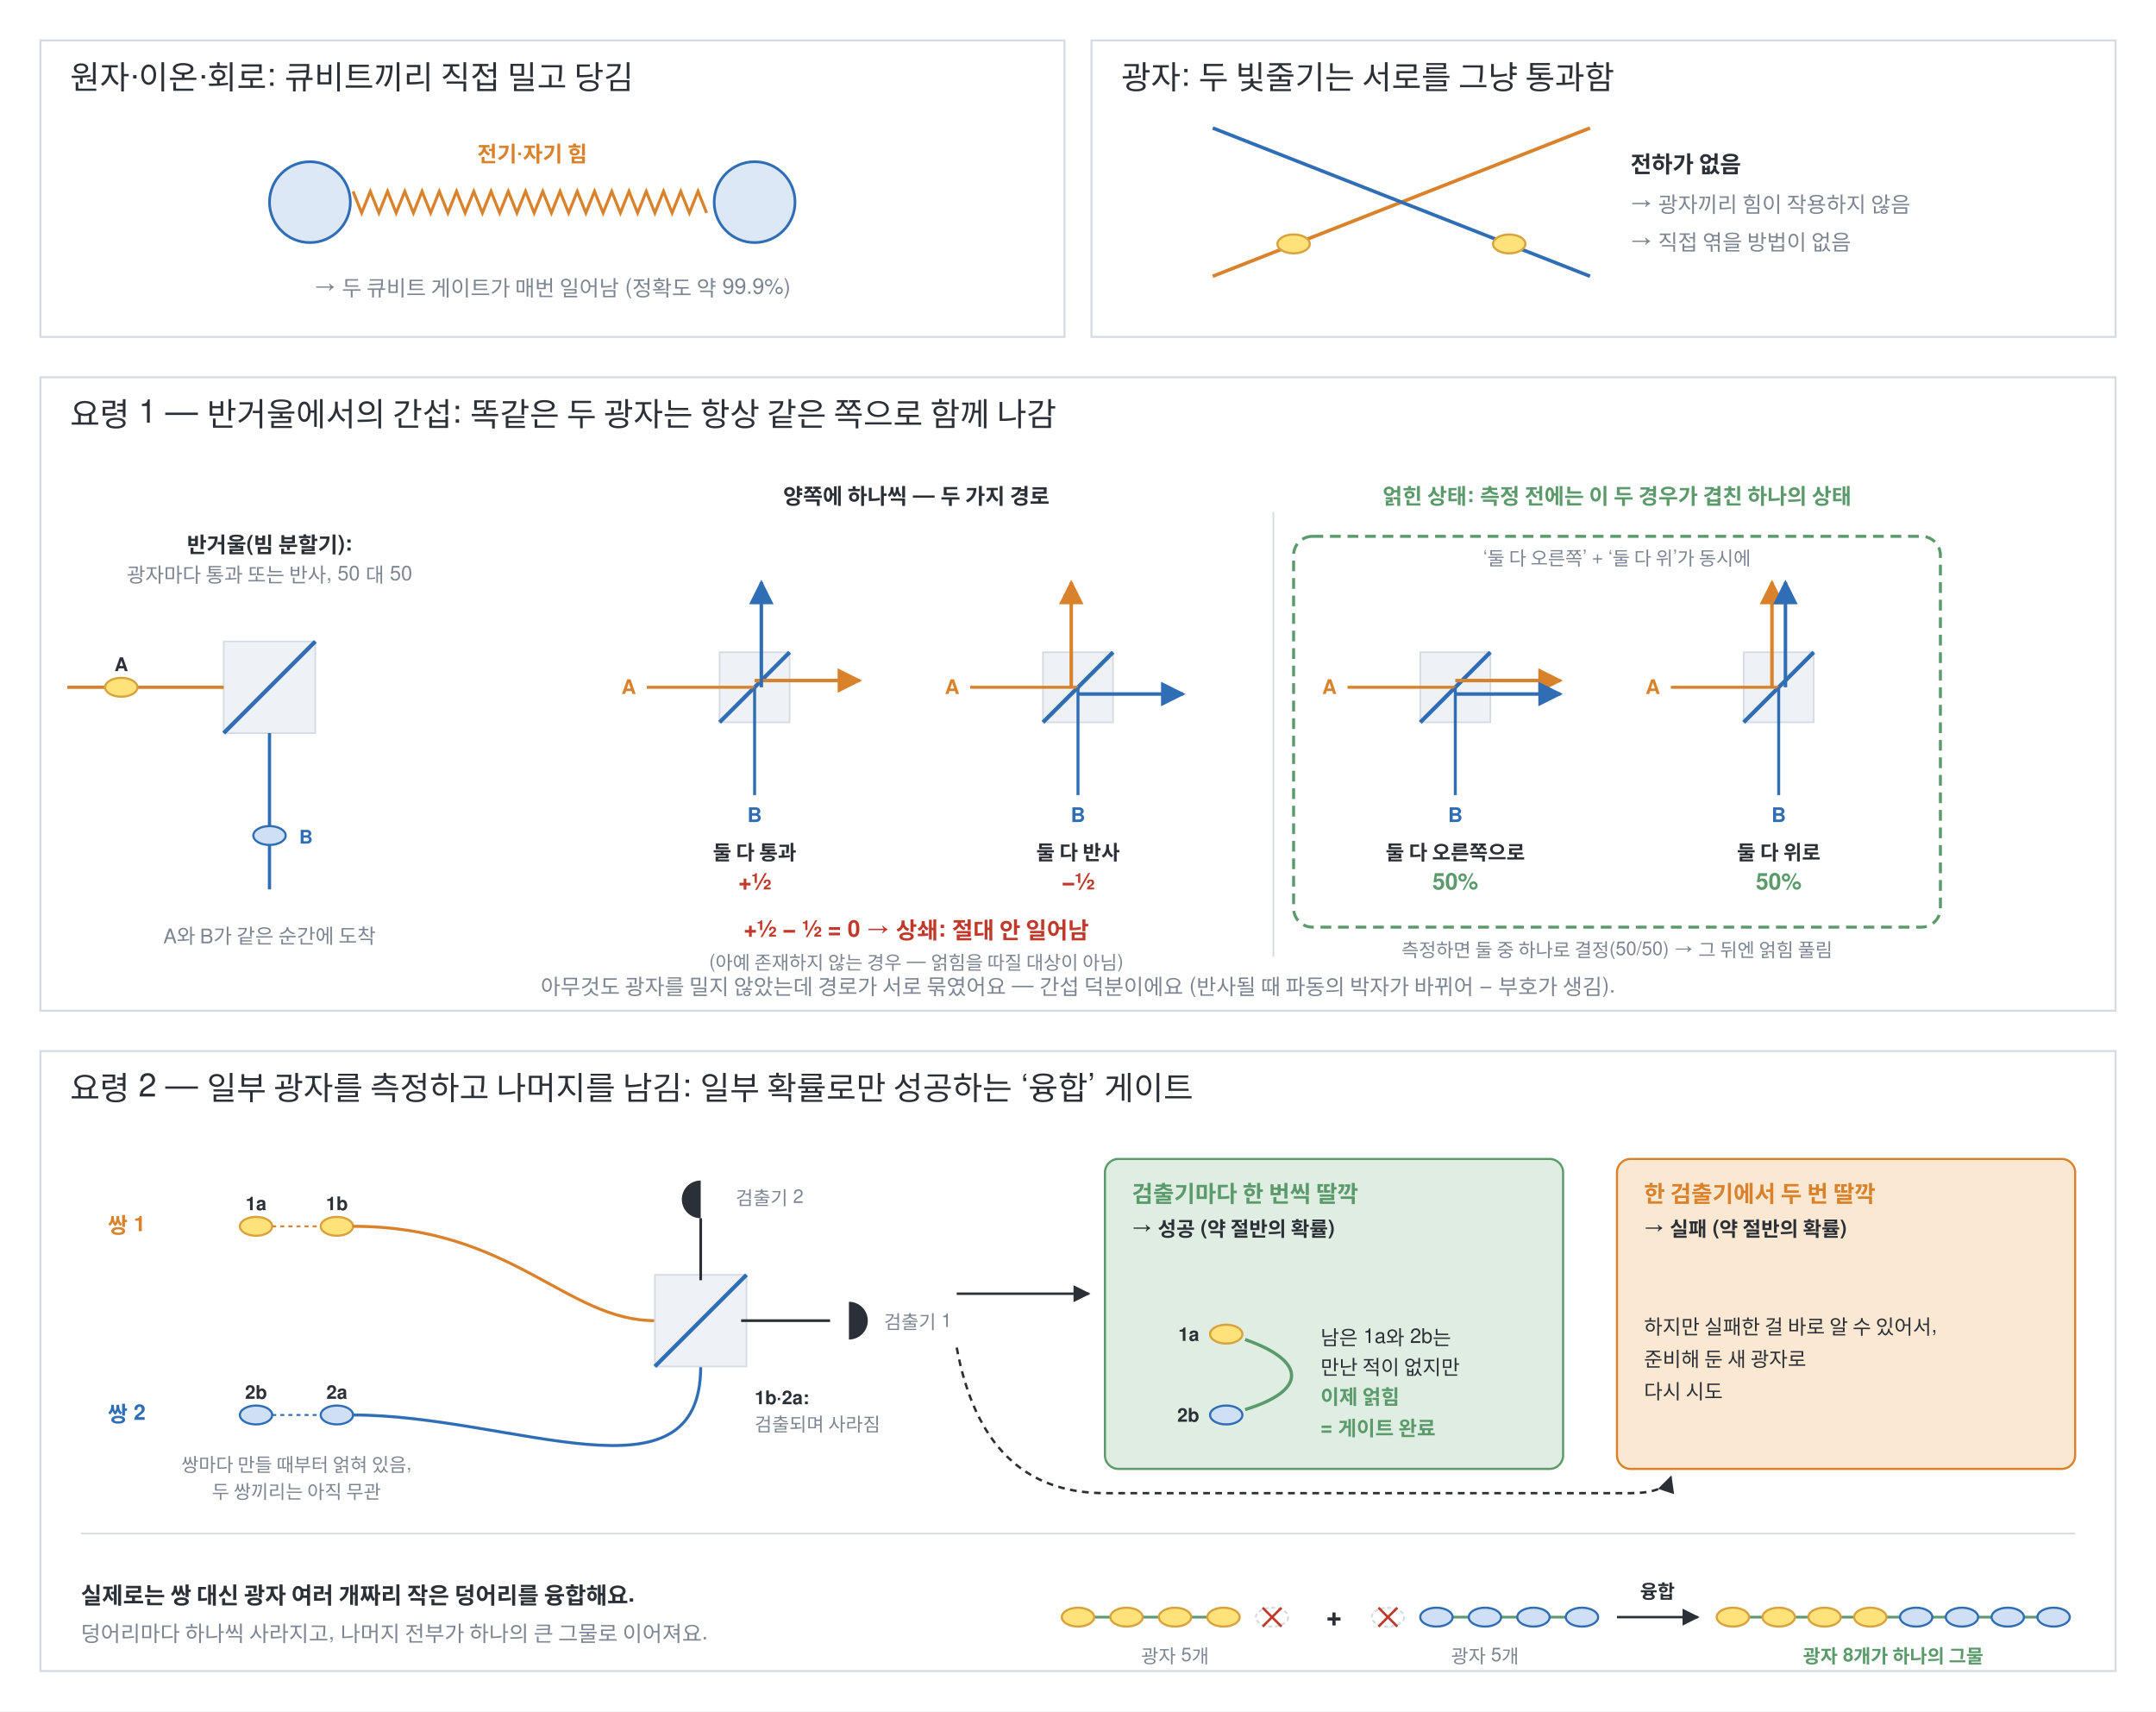
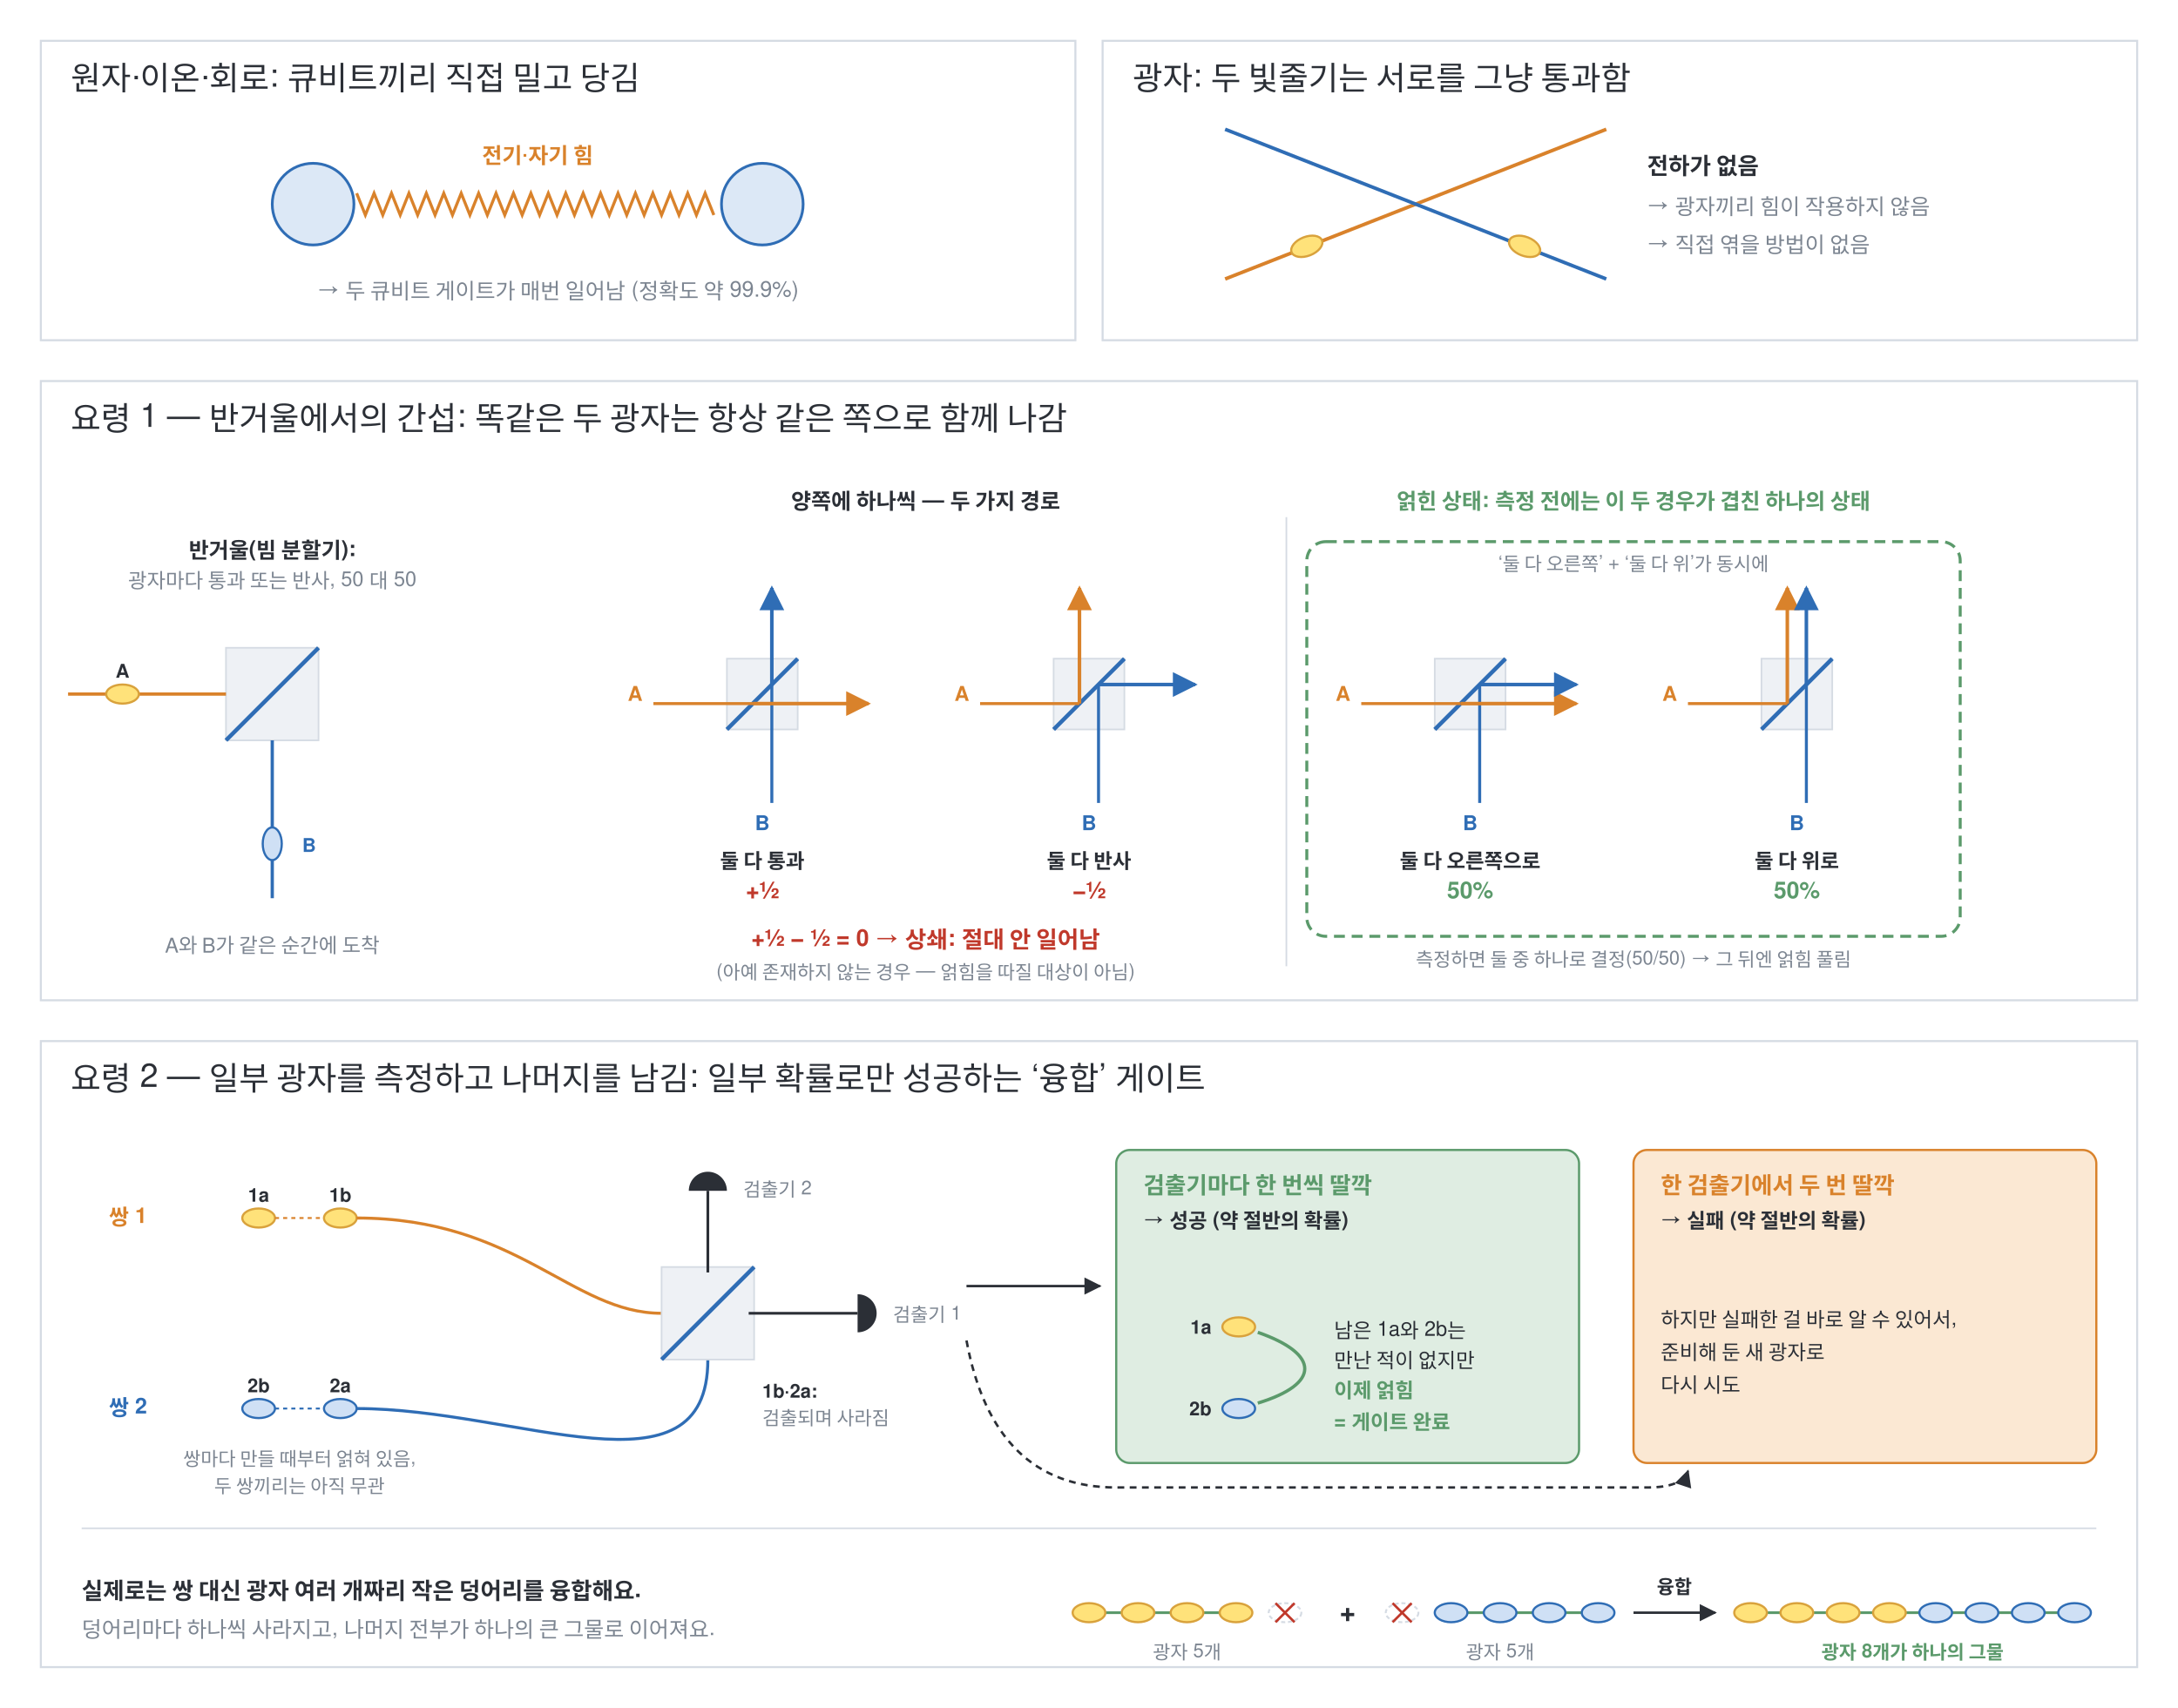
- <svg xmlns="http://www.w3.org/2000/svg" viewBox="0 0 1600 1270" width="1600" height="1270" font-family="Helvetica Neue, Helvetica, Arial, Apple SD Gothic Neo, Malgun Gothic, Noto Sans KR, sans-serif">
+ <svg xmlns="http://www.w3.org/2000/svg" viewBox="0 0 1600 1255" width="1600" height="1255" font-family="Helvetica Neue, Helvetica, Arial, Apple SD Gothic Neo, Malgun Gothic, Noto Sans KR, sans-serif">
  <defs>
    <marker id="ar" viewBox="0 0 10 10" refX="9" refY="5" markerWidth="7" markerHeight="7" orient="auto-start-reverse">
      <path d="M0 0 L10 5 L0 10 Z" fill="#2B2F36" />
    </marker>
    <marker id="arb" viewBox="0 0 10 10" refX="9" refY="5" markerWidth="7" markerHeight="7" orient="auto-start-reverse">
      <path d="M0 0 L10 5 L0 10 Z" fill="#2F6DB5" />
    </marker>
    <marker id="aro" viewBox="0 0 10 10" refX="9" refY="5" markerWidth="7" markerHeight="7" orient="auto-start-reverse">
      <path d="M0 0 L10 5 L0 10 Z" fill="#D9822B" />
    </marker>
  </defs>
-   <rect width="1600" height="1270" fill="#FFFFFF" />
+   <rect width="1600" height="1255" fill="#FFFFFF" />
  <rect x="30" y="30" width="760" height="220" fill="#FFFFFF" stroke="#D5DBE3" stroke-width="1.5" />
  <text x="52" y="66" font-size="24" fill="#2B2F36" font-weight="400" text-anchor="start">원자·이온·회로: 큐비트끼리 직접 밀고 당김</text>
  <circle cx="230" cy="150" r="30" fill="#DCE8F6" stroke="#2F6DB5" stroke-width="2" />
  <circle cx="560" cy="150" r="30" fill="#DCE8F6" stroke="#2F6DB5" stroke-width="2" />
  <polyline points="262.0,142 268.4,158 274.8,142 281.2,158 287.6,142 294.0,158 300.4,142 306.8,158 313.2,142 319.6,158 326.0,142 332.4,158 338.8,142 345.2,158 351.6,142 358.0,158 364.4,142 370.8,158 377.2,142 383.6,158 390.0,142 396.4,158 402.8,142 409.2,158 415.6,142 422.0,158 428.4,142 434.8,158 441.2,142 447.6,158 454.0,142 460.4,158 466.8,142 473.2,158 479.6,142 486.0,158 492.4,142 498.8,158 505.2,142 511.6,158 518.0,142 524.4,158" fill="none" stroke="#D9822B" stroke-width="2.2" />
  <text x="395" y="120" font-size="16" fill="#D9822B" font-weight="600" text-anchor="middle">전기·자기 힘</text>
  <text x="410" y="218" font-size="16" fill="#7C8591" font-weight="400" text-anchor="middle">→ 두 큐비트 게이트가 매번 일어남 (정확도 약 99.9%)</text>
  <rect x="810" y="30" width="760" height="220" fill="#FFFFFF" stroke="#D5DBE3" stroke-width="1.5" />
  <text x="832" y="66" font-size="24" fill="#2B2F36" font-weight="400" text-anchor="start">광자: 두 빛줄기는 서로를 그냥 통과함</text>
  <line x1="900" y1="205" x2="1180" y2="95" stroke="#D9822B" stroke-width="2.6" />
  <line x1="900" y1="95" x2="1180" y2="205" stroke="#2F6DB5" stroke-width="2.6" />
-   <ellipse cx="960" cy="181" rx="12" ry="7" fill="#FFE27A" stroke="#D9A23C" stroke-width="1.6" />
-   <ellipse cx="1120" cy="181" rx="12" ry="7" fill="#FFE27A" stroke="#D9A23C" stroke-width="1.6" />
+   <ellipse cx="960" cy="181" rx="12" ry="7" fill="#FFE27A" stroke="#D9A23C" stroke-width="1.6" transform="rotate(-21.4 960 181)" />
+   <ellipse cx="1120" cy="181" rx="12" ry="7" fill="#FFE27A" stroke="#D9A23C" stroke-width="1.6" transform="rotate(21.4 1120 181)" />
  <text x="1210" y="128" font-size="17" fill="#2B2F36" font-weight="600" text-anchor="start">전하가 없음</text>
  <text x="1210" y="156" font-size="16" fill="#7C8591" font-weight="400" text-anchor="start">→ 광자끼리 힘이 작용하지 않음</text>
  <text x="1210" y="184" font-size="16" fill="#7C8591" font-weight="400" text-anchor="start">→ 직접 엮을 방법이 없음</text>
  <g transform="translate(0 -50)">
-     <rect x="30" y="330" width="1540" height="470" fill="#FFFFFF" stroke="#D5DBE3" stroke-width="1.5" />
+     <rect x="30" y="330" width="1540" height="455" fill="#FFFFFF" stroke="#D5DBE3" stroke-width="1.5" />
    <text x="52" y="366" font-size="24" fill="#2B2F36" font-weight="400" text-anchor="start">요령 1 — 반거울에서의 간섭: 똑같은 두 광자는 항상 같은 쪽으로 함께 나감</text>
    <rect x="166" y="526" width="68" height="68" fill="#EEF1F5" stroke="#D5DBE3" stroke-width="1.2" />
    <line x1="166" y1="594" x2="234" y2="526" stroke="#2F6DB5" stroke-width="3" />
    <line x1="50" y1="560" x2="166" y2="560" stroke="#D9822B" stroke-width="2.4" />
    <ellipse cx="90" cy="560" rx="12" ry="7" fill="#FFE27A" stroke="#D9A23C" stroke-width="1.6" />
    <text x="90" y="548" font-size="14" fill="#2B2F36" font-weight="700" text-anchor="middle">A</text>
    <line x1="200" y1="710" x2="200" y2="594" stroke="#2F6DB5" stroke-width="2.4" />
-     <ellipse cx="200" cy="670" rx="12" ry="7" fill="#CFE0F5" stroke="#2F6DB5" stroke-width="1.6" />
+     <ellipse cx="200" cy="670" rx="12" ry="7" fill="#CFE0F5" stroke="#2F6DB5" stroke-width="1.6" transform="rotate(90 200 670)" />
    <text x="222" y="676" font-size="14" fill="#2F6DB5" font-weight="700" text-anchor="start">B</text>
    <text x="200" y="460" font-size="16" fill="#2B2F36" font-weight="600" text-anchor="middle">반거울(빔 분할기):</text>
    <text x="200" y="482" font-size="15" fill="#7C8591" font-weight="400" text-anchor="middle">광자마다 통과 또는 반사, 50 대 50</text>
    <text x="200" y="750" font-size="15" fill="#7C8591" font-weight="400" text-anchor="middle">A와 B가 같은 순간에 도착</text>
    <rect x="534" y="534" width="52" height="52" fill="#EEF1F5" stroke="#D5DBE3" stroke-width="1.2" />
    <line x1="534" y1="586" x2="586" y2="534" stroke="#2F6DB5" stroke-width="3" />
-     <line x1="480" y1="560" x2="560" y2="560" stroke="#D9822B" stroke-width="2.2" />
-     <line x1="560" y1="640" x2="560" y2="560" stroke="#2F6DB5" stroke-width="2.2" />
+     <line x1="480" y1="567" x2="553" y2="567" stroke="#D9822B" stroke-width="2.2" />
+     <line x1="567" y1="640" x2="567" y2="553" stroke="#2F6DB5" stroke-width="2.2" />
    <text x="472" y="565" font-size="15" fill="#D9822B" font-weight="700" text-anchor="end">A</text>
    <text x="560" y="660" font-size="15" fill="#2F6DB5" font-weight="700" text-anchor="middle">B</text>
-     <line x1="560" y1="555" x2="638" y2="555" stroke="#D9822B" stroke-width="2.6" marker-end="url(#aro)" />
-     <line x1="565" y1="560" x2="565" y2="482" stroke="#2F6DB5" stroke-width="2.6" marker-end="url(#arb)" />
+     <line x1="553" y1="567" x2="638" y2="567" stroke="#D9822B" stroke-width="2.6" marker-end="url(#aro)" />
+     <line x1="567" y1="553" x2="567" y2="482" stroke="#2F6DB5" stroke-width="2.6" marker-end="url(#arb)" />
    <text x="560" y="688" font-size="15" fill="#2B2F36" font-weight="600" text-anchor="middle">둘 다 통과</text>
    <text x="560" y="710" font-size="17" fill="#C0392B" font-weight="700" text-anchor="middle">+½</text>
    <rect x="774" y="534" width="52" height="52" fill="#EEF1F5" stroke="#D5DBE3" stroke-width="1.2" />
    <line x1="774" y1="586" x2="826" y2="534" stroke="#2F6DB5" stroke-width="3" />
-     <line x1="720" y1="560" x2="800" y2="560" stroke="#D9822B" stroke-width="2.2" />
-     <line x1="800" y1="640" x2="800" y2="560" stroke="#2F6DB5" stroke-width="2.2" />
+     <line x1="720" y1="567" x2="793" y2="567" stroke="#D9822B" stroke-width="2.2" />
+     <line x1="807" y1="640" x2="807" y2="553" stroke="#2F6DB5" stroke-width="2.2" />
    <text x="712" y="565" font-size="15" fill="#D9822B" font-weight="700" text-anchor="end">A</text>
    <text x="800" y="660" font-size="15" fill="#2F6DB5" font-weight="700" text-anchor="middle">B</text>
-     <line x1="795" y1="560" x2="795" y2="482" stroke="#D9822B" stroke-width="2.6" marker-end="url(#aro)" />
-     <line x1="800" y1="565" x2="878" y2="565" stroke="#2F6DB5" stroke-width="2.6" marker-end="url(#arb)" />
+     <line x1="793" y1="567" x2="793" y2="482" stroke="#D9822B" stroke-width="2.6" marker-end="url(#aro)" />
+     <line x1="807" y1="553" x2="878" y2="553" stroke="#2F6DB5" stroke-width="2.6" marker-end="url(#arb)" />
    <text x="800" y="688" font-size="15" fill="#2B2F36" font-weight="600" text-anchor="middle">둘 다 반사</text>
    <text x="800" y="710" font-size="17" fill="#C0392B" font-weight="700" text-anchor="middle">−½</text>
    <text x="680.0" y="424" font-size="16" fill="#2B2F36" font-weight="600" text-anchor="middle">양쪽에 하나씩 — 두 가지 경로</text>
    <text x="680.0" y="745" font-size="17" fill="#C0392B" font-weight="700" text-anchor="middle">+½ − ½ = 0  →  상쇄: 절대 안 일어남</text>
    <text x="680.0" y="768" font-size="14" fill="#7C8591" font-weight="400" text-anchor="middle">(아예 존재하지 않는 경우 — 얽힘을 따질 대상이 아님)</text>
    <line x1="945" y1="430" x2="945" y2="760" stroke="#D5DBE3" stroke-width="1.2" />
    <rect x="1054" y="534" width="52" height="52" fill="#EEF1F5" stroke="#D5DBE3" stroke-width="1.2" />
    <line x1="1054" y1="586" x2="1106" y2="534" stroke="#2F6DB5" stroke-width="3" />
-     <line x1="1000" y1="560" x2="1080" y2="560" stroke="#D9822B" stroke-width="2.2" />
-     <line x1="1080" y1="640" x2="1080" y2="560" stroke="#2F6DB5" stroke-width="2.2" />
+     <line x1="1000" y1="567" x2="1073" y2="567" stroke="#D9822B" stroke-width="2.2" />
+     <line x1="1087" y1="640" x2="1087" y2="553" stroke="#2F6DB5" stroke-width="2.2" />
    <text x="992" y="565" font-size="15" fill="#D9822B" font-weight="700" text-anchor="end">A</text>
    <text x="1080" y="660" font-size="15" fill="#2F6DB5" font-weight="700" text-anchor="middle">B</text>
-     <line x1="1080" y1="555" x2="1158" y2="555" stroke="#D9822B" stroke-width="2.6" marker-end="url(#aro)" />
-     <line x1="1080" y1="565" x2="1158" y2="565" stroke="#2F6DB5" stroke-width="2.6" marker-end="url(#arb)" />
+     <line x1="1073" y1="567" x2="1158" y2="567" stroke="#D9822B" stroke-width="2.6" marker-end="url(#aro)" />
+     <line x1="1087" y1="553" x2="1158" y2="553" stroke="#2F6DB5" stroke-width="2.6" marker-end="url(#arb)" />
    <text x="1080" y="688" font-size="15" fill="#2B2F36" font-weight="600" text-anchor="middle">둘 다 오른쪽으로</text>
    <text x="1080" y="710" font-size="17" fill="#5B9A6B" font-weight="700" text-anchor="middle">50%</text>
    <rect x="1294" y="534" width="52" height="52" fill="#EEF1F5" stroke="#D5DBE3" stroke-width="1.2" />
    <line x1="1294" y1="586" x2="1346" y2="534" stroke="#2F6DB5" stroke-width="3" />
-     <line x1="1240" y1="560" x2="1320" y2="560" stroke="#D9822B" stroke-width="2.2" />
-     <line x1="1320" y1="640" x2="1320" y2="560" stroke="#2F6DB5" stroke-width="2.2" />
+     <line x1="1240" y1="567" x2="1313" y2="567" stroke="#D9822B" stroke-width="2.2" />
+     <line x1="1327" y1="640" x2="1327" y2="553" stroke="#2F6DB5" stroke-width="2.2" />
    <text x="1232" y="565" font-size="15" fill="#D9822B" font-weight="700" text-anchor="end">A</text>
    <text x="1320" y="660" font-size="15" fill="#2F6DB5" font-weight="700" text-anchor="middle">B</text>
-     <line x1="1315" y1="560" x2="1315" y2="482" stroke="#D9822B" stroke-width="2.6" marker-end="url(#aro)" />
-     <line x1="1325" y1="560" x2="1325" y2="482" stroke="#2F6DB5" stroke-width="2.6" marker-end="url(#arb)" />
+     <line x1="1313" y1="567" x2="1313" y2="482" stroke="#D9822B" stroke-width="2.6" marker-end="url(#aro)" />
+     <line x1="1327" y1="553" x2="1327" y2="482" stroke="#2F6DB5" stroke-width="2.6" marker-end="url(#arb)" />
    <text x="1320" y="688" font-size="15" fill="#2B2F36" font-weight="600" text-anchor="middle">둘 다 위로</text>
    <text x="1320" y="710" font-size="17" fill="#5B9A6B" font-weight="700" text-anchor="middle">50%</text>
    <rect x="960" y="448" width="480" height="290" rx="14" fill="none" stroke="#5B9A6B" stroke-width="2.2" stroke-dasharray="8 5" />
    <text x="1200.0" y="424" font-size="16" fill="#5B9A6B" font-weight="700" text-anchor="middle">얽힌 상태: 측정 전에는 이 두 경우가 겹친 하나의 상태</text>
    <text x="1200.0" y="468" font-size="14" fill="#7C8591" font-weight="400" text-anchor="middle">‘둘 다 오른쪽’ + ‘둘 다 위’가 동시에</text>
    <text x="1200.0" y="760" font-size="14" fill="#7C8591" font-weight="400" text-anchor="middle">측정하면 둘 중 하나로 결정(50/50) → 그 뒤엔 얽힘 풀림</text>
-     <text x="800" y="788" font-size="16" fill="#7C8591" font-weight="400" text-anchor="middle">아무것도 광자를 밀지 않았는데 경로가 서로 묶였어요 — 간섭 덕분이에요 (반사될 때 파동의 박자가 바뀌어 − 부호가 생김).</text>
-     <rect x="30" y="830" width="1540" height="460" fill="#FFFFFF" stroke="#D5DBE3" stroke-width="1.5" />
-     <text x="52" y="866" font-size="24" fill="#2B2F36" font-weight="400" text-anchor="start">요령 2 — 일부 광자를 측정하고 나머지를 남김: 일부 확률로만 성공하는 ‘융합’ 게이트</text>
-     <text x="80" y="965" font-size="16" fill="#D9822B" font-weight="700" text-anchor="start">쌍 1</text>
-     <ellipse cx="190" cy="960" rx="12" ry="7" fill="#FFE27A" stroke="#D9A23C" stroke-width="1.6" />
-     <text x="190" y="948" font-size="14" fill="#2B2F36" font-weight="700" text-anchor="middle">1a</text>
-     <ellipse cx="250" cy="960" rx="12" ry="7" fill="#FFE27A" stroke="#D9A23C" stroke-width="1.6" />
-     <text x="250" y="948" font-size="14" fill="#2B2F36" font-weight="700" text-anchor="middle">1b</text>
-     <path d="M202 960 L238 960" stroke="#D9822B" stroke-width="1.4" stroke-dasharray="3 3" />
-     <text x="80" y="1105" font-size="16" fill="#2F6DB5" font-weight="700" text-anchor="start">쌍 2</text>
-     <ellipse cx="190" cy="1100" rx="12" ry="7" fill="#CFE0F5" stroke="#2F6DB5" stroke-width="1.6" />
-     <text x="190" y="1088" font-size="14" fill="#2B2F36" font-weight="700" text-anchor="middle">2b</text>
-     <ellipse cx="250" cy="1100" rx="12" ry="7" fill="#CFE0F5" stroke="#2F6DB5" stroke-width="1.6" />
-     <text x="250" y="1088" font-size="14" fill="#2B2F36" font-weight="700" text-anchor="middle">2a</text>
-     <path d="M202 1100 L238 1100" stroke="#2F6DB5" stroke-width="1.4" stroke-dasharray="3 3" />
-     <text x="220" y="1142" font-size="14" fill="#7C8591" font-weight="400" text-anchor="middle">쌍마다 만들 때부터 얽혀 있음,</text>
-     <text x="220" y="1162" font-size="14" fill="#7C8591" font-weight="400" text-anchor="middle">두 쌍끼리는 아직 무관</text>
-     <path d="M262 960 C380 960 420 1030 486 1030" fill="none" stroke="#D9822B" stroke-width="2.2" />
-     <path d="M262 1100 C380 1100 520 1170 520 1064" fill="none" stroke="#2F6DB5" stroke-width="2.2" />
-     <rect x="486" y="996" width="68" height="68" fill="#EEF1F5" stroke="#D5DBE3" stroke-width="1.2" />
-     <line x1="486" y1="1064" x2="554" y2="996" stroke="#2F6DB5" stroke-width="3" />
-     <line x1="550" y1="1030" x2="616" y2="1030" stroke="#2B2F36" stroke-width="2" />
-     <line x1="520" y1="1000" x2="520" y2="954" stroke="#2B2F36" stroke-width="2" />
-     <path d="M630 1016 A14 14 0 0 1 630 1044 Z" fill="#2B2F36" />
-     <path d="M506 940 A14 14 0 0 1 534 940 Z" fill="#2B2F36" transform="rotate(-90 520 940)" />
-     <text x="560" y="1092" font-size="14" fill="#2B2F36" font-weight="700" text-anchor="start">1b·2a:</text>
-     <text x="560" y="1112" font-size="14" fill="#7C8591" font-weight="400" text-anchor="start">검출되며 사라짐</text>
-     <text x="656" y="1036" font-size="14" fill="#7C8591" font-weight="400" text-anchor="start">검출기 1</text>
-     <text x="546" y="944" font-size="14" fill="#7C8591" font-weight="400" text-anchor="start">검출기 2</text>
-     <rect x="820" y="910" width="340" height="230" rx="10" fill="#DFEDE2" stroke="#5B9A6B" stroke-width="1.6" />
-     <text x="840" y="942" font-size="17" fill="#5B9A6B" font-weight="700" text-anchor="start">검출기마다 한 번씩 딸깍</text>
-     <text x="840" y="966" font-size="15" fill="#2B2F36" font-weight="600" text-anchor="start">→ 성공 (약 절반의 확률)</text>
-     <ellipse cx="910" cy="1040" rx="12" ry="7" fill="#FFE27A" stroke="#D9A23C" stroke-width="1.6" />
-     <ellipse cx="910" cy="1100" rx="12" ry="7" fill="#CFE0F5" stroke="#2F6DB5" stroke-width="1.6" />
-     <text x="890" y="1045" font-size="14" fill="#2B2F36" font-weight="700" text-anchor="end">1a</text>
-     <text x="890" y="1105" font-size="14" fill="#2B2F36" font-weight="700" text-anchor="end">2b</text>
-     <path d="M924 1044 C970 1060 970 1082 924 1096" fill="none" stroke="#5B9A6B" stroke-width="2.4" />
-     <text x="980" y="1048" font-size="15" fill="#2B2F36" font-weight="400" text-anchor="start">남은 1a와 2b는</text>
-     <text x="980" y="1070" font-size="15" fill="#2B2F36" font-weight="400" text-anchor="start">만난 적이 없지만</text>
-     <text x="980" y="1092" font-size="15" fill="#5B9A6B" font-weight="700" text-anchor="start">이제 얽힘</text>
-     <text x="980" y="1114" font-size="15" fill="#5B9A6B" font-weight="700" text-anchor="start">= 게이트 완료</text>
-     <rect x="1200" y="910" width="340" height="230" rx="10" fill="#FBE8D3" stroke="#D9822B" stroke-width="1.6" />
-     <text x="1220" y="942" font-size="17" fill="#D9822B" font-weight="700" text-anchor="start">한 검출기에서 두 번 딸깍</text>
-     <text x="1220" y="966" font-size="15" fill="#2B2F36" font-weight="600" text-anchor="start">→ 실패 (약 절반의 확률)</text>
-     <text x="1220" y="1040" font-size="15" fill="#2B2F36" font-weight="400" text-anchor="start">하지만 실패한 걸 바로 알 수 있어서,</text>
-     <text x="1220" y="1064" font-size="15" fill="#2B2F36" font-weight="400" text-anchor="start">준비해 둔 새 광자로</text>
-     <text x="1220" y="1088" font-size="15" fill="#2B2F36" font-weight="400" text-anchor="start">다시 시도</text>
-     <line x1="710" y1="1010" x2="808" y2="1010" stroke="#2B2F36" stroke-width="1.8" marker-end="url(#ar)" />
-     <path d="M710 1050 Q730 1158 820 1158 L1210 1158 Q1236 1158 1240 1146" fill="none" stroke="#2B2F36" stroke-width="1.8" stroke-dasharray="5 4" marker-end="url(#ar)" />
-     <line x1="60" y1="1188" x2="1540" y2="1188" stroke="#D5DBE3" stroke-width="1.2" />
-     <text x="60" y="1240" font-size="17" fill="#2B2F36" font-weight="600" text-anchor="start">실제로는 쌍 대신 광자 여러 개짜리 작은 덩어리를 융합해요.</text>
-     <text x="60" y="1268" font-size="16" fill="#7C8591" font-weight="400" text-anchor="start">덩어리마다 하나씩 사라지고, 나머지 전부가 하나의 큰 그물로 이어져요.</text>
-     <line x1="812" y1="1250" x2="824" y2="1250" stroke="#5B9A6B" stroke-width="2" />
-     <line x1="848" y1="1250" x2="860" y2="1250" stroke="#5B9A6B" stroke-width="2" />
-     <line x1="884" y1="1250" x2="896" y2="1250" stroke="#5B9A6B" stroke-width="2" />
-     <ellipse cx="800" cy="1250" rx="12" ry="7" fill="#FFE27A" stroke="#D9A23C" stroke-width="1.6" />
-     <ellipse cx="836" cy="1250" rx="12" ry="7" fill="#FFE27A" stroke="#D9A23C" stroke-width="1.6" />
-     <ellipse cx="872" cy="1250" rx="12" ry="7" fill="#FFE27A" stroke="#D9A23C" stroke-width="1.6" />
-     <ellipse cx="908" cy="1250" rx="12" ry="7" fill="#FFE27A" stroke="#D9A23C" stroke-width="1.6" />
-     <ellipse cx="944" cy="1250" rx="12" ry="7" fill="none" stroke="#D5DBE3" stroke-width="1.4" stroke-dasharray="3 2" />
-     <path d="M937 1243 L951 1257 M951 1243 L937 1257" stroke="#C0392B" stroke-width="1.8" />
-     <text x="872" y="1284" font-size="14" fill="#7C8591" font-weight="400" text-anchor="middle">광자 5개</text>
-     <text x="990" y="1256" font-size="20" fill="#2B2F36" font-weight="600" text-anchor="middle">+</text>
-     <line x1="1078" y1="1250" x2="1090" y2="1250" stroke="#5B9A6B" stroke-width="2" />
-     <line x1="1114" y1="1250" x2="1126" y2="1250" stroke="#5B9A6B" stroke-width="2" />
-     <line x1="1150" y1="1250" x2="1162" y2="1250" stroke="#5B9A6B" stroke-width="2" />
-     <ellipse cx="1030" cy="1250" rx="12" ry="7" fill="none" stroke="#D5DBE3" stroke-width="1.4" stroke-dasharray="3 2" />
-     <path d="M1023 1243 L1037 1257 M1037 1243 L1023 1257" stroke="#C0392B" stroke-width="1.8" />
-     <ellipse cx="1066" cy="1250" rx="12" ry="7" fill="#CFE0F5" stroke="#2F6DB5" stroke-width="1.6" />
-     <ellipse cx="1102" cy="1250" rx="12" ry="7" fill="#CFE0F5" stroke="#2F6DB5" stroke-width="1.6" />
-     <ellipse cx="1138" cy="1250" rx="12" ry="7" fill="#CFE0F5" stroke="#2F6DB5" stroke-width="1.6" />
-     <ellipse cx="1174" cy="1250" rx="12" ry="7" fill="#CFE0F5" stroke="#2F6DB5" stroke-width="1.6" />
-     <text x="1102" y="1284" font-size="14" fill="#7C8591" font-weight="400" text-anchor="middle">광자 5개</text>
-     <line x1="1200" y1="1250" x2="1260" y2="1250" stroke="#2B2F36" stroke-width="1.8" marker-end="url(#ar)" />
-     <text x="1230" y="1236" font-size="14" fill="#2B2F36" font-weight="600" text-anchor="middle">융합</text>
-     <line x1="1298" y1="1250" x2="1308" y2="1250" stroke="#5B9A6B" stroke-width="2" />
-     <line x1="1332" y1="1250" x2="1342" y2="1250" stroke="#5B9A6B" stroke-width="2" />
-     <line x1="1366" y1="1250" x2="1376" y2="1250" stroke="#5B9A6B" stroke-width="2" />
-     <line x1="1400" y1="1250" x2="1410" y2="1250" stroke="#5B9A6B" stroke-width="2" />
-     <line x1="1434" y1="1250" x2="1444" y2="1250" stroke="#5B9A6B" stroke-width="2" />
-     <line x1="1468" y1="1250" x2="1478" y2="1250" stroke="#5B9A6B" stroke-width="2" />
-     <line x1="1502" y1="1250" x2="1512" y2="1250" stroke="#5B9A6B" stroke-width="2" />
-     <ellipse cx="1286" cy="1250" rx="12" ry="7" fill="#FFE27A" stroke="#D9A23C" stroke-width="1.6" />
-     <ellipse cx="1320" cy="1250" rx="12" ry="7" fill="#FFE27A" stroke="#D9A23C" stroke-width="1.6" />
-     <ellipse cx="1354" cy="1250" rx="12" ry="7" fill="#FFE27A" stroke="#D9A23C" stroke-width="1.6" />
-     <ellipse cx="1388" cy="1250" rx="12" ry="7" fill="#FFE27A" stroke="#D9A23C" stroke-width="1.6" />
-     <ellipse cx="1422" cy="1250" rx="12" ry="7" fill="#CFE0F5" stroke="#2F6DB5" stroke-width="1.6" />
-     <ellipse cx="1456" cy="1250" rx="12" ry="7" fill="#CFE0F5" stroke="#2F6DB5" stroke-width="1.6" />
-     <ellipse cx="1490" cy="1250" rx="12" ry="7" fill="#CFE0F5" stroke="#2F6DB5" stroke-width="1.6" />
-     <ellipse cx="1524" cy="1250" rx="12" ry="7" fill="#CFE0F5" stroke="#2F6DB5" stroke-width="1.6" />
-     <text x="1405" y="1284" font-size="14" fill="#5B9A6B" font-weight="600" text-anchor="middle">광자 8개가 하나의 그물</text>
+     <g transform="translate(0 -15)">
+       <rect x="30" y="830" width="1540" height="460" fill="#FFFFFF" stroke="#D5DBE3" stroke-width="1.5" />
+       <text x="52" y="866" font-size="24" fill="#2B2F36" font-weight="400" text-anchor="start">요령 2 — 일부 광자를 측정하고 나머지를 남김: 일부 확률로만 성공하는 ‘융합’ 게이트</text>
+       <text x="80" y="965" font-size="16" fill="#D9822B" font-weight="700" text-anchor="start">쌍 1</text>
+       <ellipse cx="190" cy="960" rx="12" ry="7" fill="#FFE27A" stroke="#D9A23C" stroke-width="1.6" />
+       <text x="190" y="948" font-size="14" fill="#2B2F36" font-weight="700" text-anchor="middle">1a</text>
+       <ellipse cx="250" cy="960" rx="12" ry="7" fill="#FFE27A" stroke="#D9A23C" stroke-width="1.6" />
+       <text x="250" y="948" font-size="14" fill="#2B2F36" font-weight="700" text-anchor="middle">1b</text>
+       <path d="M202 960 L238 960" stroke="#D9822B" stroke-width="1.4" stroke-dasharray="3 3" />
+       <text x="80" y="1105" font-size="16" fill="#2F6DB5" font-weight="700" text-anchor="start">쌍 2</text>
+       <ellipse cx="190" cy="1100" rx="12" ry="7" fill="#CFE0F5" stroke="#2F6DB5" stroke-width="1.6" />
+       <text x="190" y="1088" font-size="14" fill="#2B2F36" font-weight="700" text-anchor="middle">2b</text>
+       <ellipse cx="250" cy="1100" rx="12" ry="7" fill="#CFE0F5" stroke="#2F6DB5" stroke-width="1.6" />
+       <text x="250" y="1088" font-size="14" fill="#2B2F36" font-weight="700" text-anchor="middle">2a</text>
+       <path d="M202 1100 L238 1100" stroke="#2F6DB5" stroke-width="1.4" stroke-dasharray="3 3" />
+       <text x="220" y="1142" font-size="14" fill="#7C8591" font-weight="400" text-anchor="middle">쌍마다 만들 때부터 얽혀 있음,</text>
+       <text x="220" y="1162" font-size="14" fill="#7C8591" font-weight="400" text-anchor="middle">두 쌍끼리는 아직 무관</text>
+       <path d="M262 960 C380 960 420 1030 486 1030" fill="none" stroke="#D9822B" stroke-width="2.2" />
+       <path d="M262 1100 C380 1100 520 1170 520 1064" fill="none" stroke="#2F6DB5" stroke-width="2.2" />
+       <rect x="486" y="996" width="68" height="68" fill="#EEF1F5" stroke="#D5DBE3" stroke-width="1.2" />
+       <line x1="486" y1="1064" x2="554" y2="996" stroke="#2F6DB5" stroke-width="3" />
+       <line x1="550" y1="1030" x2="630" y2="1030" stroke="#2B2F36" stroke-width="2" />
+       <line x1="520" y1="1000" x2="520" y2="940" stroke="#2B2F36" stroke-width="2" />
+       <path d="M630 1016 A14 14 0 0 1 630 1044 Z" fill="#2B2F36" />
+       <path d="M506 940 A14 14 0 0 1 534 940 Z" fill="#2B2F36" />
+       <text x="560" y="1092" font-size="14" fill="#2B2F36" font-weight="700" text-anchor="start">1b·2a:</text>
+       <text x="560" y="1112" font-size="14" fill="#7C8591" font-weight="400" text-anchor="start">검출되며 사라짐</text>
+       <text x="656" y="1036" font-size="14" fill="#7C8591" font-weight="400" text-anchor="start">검출기 1</text>
+       <text x="546" y="944" font-size="14" fill="#7C8591" font-weight="400" text-anchor="start">검출기 2</text>
+       <rect x="820" y="910" width="340" height="230" rx="10" fill="#DFEDE2" stroke="#5B9A6B" stroke-width="1.6" />
+       <text x="840" y="942" font-size="17" fill="#5B9A6B" font-weight="700" text-anchor="start">검출기마다 한 번씩 딸깍</text>
+       <text x="840" y="966" font-size="15" fill="#2B2F36" font-weight="600" text-anchor="start">→ 성공 (약 절반의 확률)</text>
+       <ellipse cx="910" cy="1040" rx="12" ry="7" fill="#FFE27A" stroke="#D9A23C" stroke-width="1.6" />
+       <ellipse cx="910" cy="1100" rx="12" ry="7" fill="#CFE0F5" stroke="#2F6DB5" stroke-width="1.6" />
+       <text x="890" y="1045" font-size="14" fill="#2B2F36" font-weight="700" text-anchor="end">1a</text>
+       <text x="890" y="1105" font-size="14" fill="#2B2F36" font-weight="700" text-anchor="end">2b</text>
+       <path d="M924 1044 C970 1060 970 1082 924 1096" fill="none" stroke="#5B9A6B" stroke-width="2.4" />
+       <text x="980" y="1048" font-size="15" fill="#2B2F36" font-weight="400" text-anchor="start">남은 1a와 2b는</text>
+       <text x="980" y="1070" font-size="15" fill="#2B2F36" font-weight="400" text-anchor="start">만난 적이 없지만</text>
+       <text x="980" y="1092" font-size="15" fill="#5B9A6B" font-weight="700" text-anchor="start">이제 얽힘</text>
+       <text x="980" y="1114" font-size="15" fill="#5B9A6B" font-weight="700" text-anchor="start">= 게이트 완료</text>
+       <rect x="1200" y="910" width="340" height="230" rx="10" fill="#FBE8D3" stroke="#D9822B" stroke-width="1.6" />
+       <text x="1220" y="942" font-size="17" fill="#D9822B" font-weight="700" text-anchor="start">한 검출기에서 두 번 딸깍</text>
+       <text x="1220" y="966" font-size="15" fill="#2B2F36" font-weight="600" text-anchor="start">→ 실패 (약 절반의 확률)</text>
+       <text x="1220" y="1040" font-size="15" fill="#2B2F36" font-weight="400" text-anchor="start">하지만 실패한 걸 바로 알 수 있어서,</text>
+       <text x="1220" y="1064" font-size="15" fill="#2B2F36" font-weight="400" text-anchor="start">준비해 둔 새 광자로</text>
+       <text x="1220" y="1088" font-size="15" fill="#2B2F36" font-weight="400" text-anchor="start">다시 시도</text>
+       <line x1="710" y1="1010" x2="808" y2="1010" stroke="#2B2F36" stroke-width="1.8" marker-end="url(#ar)" />
+       <path d="M710 1050 Q730 1158 820 1158 L1210 1158 Q1236 1158 1240 1146" fill="none" stroke="#2B2F36" stroke-width="1.8" stroke-dasharray="5 4" marker-end="url(#ar)" />
+       <line x1="60" y1="1188" x2="1540" y2="1188" stroke="#D5DBE3" stroke-width="1.2" />
+       <text x="60" y="1240" font-size="17" fill="#2B2F36" font-weight="600" text-anchor="start">실제로는 쌍 대신 광자 여러 개짜리 작은 덩어리를 융합해요.</text>
+       <text x="60" y="1268" font-size="16" fill="#7C8591" font-weight="400" text-anchor="start">덩어리마다 하나씩 사라지고, 나머지 전부가 하나의 큰 그물로 이어져요.</text>
+       <line x1="812" y1="1250" x2="824" y2="1250" stroke="#5B9A6B" stroke-width="2" />
+       <line x1="848" y1="1250" x2="860" y2="1250" stroke="#5B9A6B" stroke-width="2" />
+       <line x1="884" y1="1250" x2="896" y2="1250" stroke="#5B9A6B" stroke-width="2" />
+       <ellipse cx="800" cy="1250" rx="12" ry="7" fill="#FFE27A" stroke="#D9A23C" stroke-width="1.6" />
+       <ellipse cx="836" cy="1250" rx="12" ry="7" fill="#FFE27A" stroke="#D9A23C" stroke-width="1.6" />
+       <ellipse cx="872" cy="1250" rx="12" ry="7" fill="#FFE27A" stroke="#D9A23C" stroke-width="1.6" />
+       <ellipse cx="908" cy="1250" rx="12" ry="7" fill="#FFE27A" stroke="#D9A23C" stroke-width="1.6" />
+       <ellipse cx="944" cy="1250" rx="12" ry="7" fill="none" stroke="#D5DBE3" stroke-width="1.4" stroke-dasharray="3 2" />
+       <path d="M937 1243 L951 1257 M951 1243 L937 1257" stroke="#C0392B" stroke-width="1.8" />
+       <text x="872" y="1284" font-size="14" fill="#7C8591" font-weight="400" text-anchor="middle">광자 5개</text>
+       <text x="990" y="1256" font-size="20" fill="#2B2F36" font-weight="600" text-anchor="middle">+</text>
+       <line x1="1078" y1="1250" x2="1090" y2="1250" stroke="#5B9A6B" stroke-width="2" />
+       <line x1="1114" y1="1250" x2="1126" y2="1250" stroke="#5B9A6B" stroke-width="2" />
+       <line x1="1150" y1="1250" x2="1162" y2="1250" stroke="#5B9A6B" stroke-width="2" />
+       <ellipse cx="1030" cy="1250" rx="12" ry="7" fill="none" stroke="#D5DBE3" stroke-width="1.4" stroke-dasharray="3 2" />
+       <path d="M1023 1243 L1037 1257 M1037 1243 L1023 1257" stroke="#C0392B" stroke-width="1.8" />
+       <ellipse cx="1066" cy="1250" rx="12" ry="7" fill="#CFE0F5" stroke="#2F6DB5" stroke-width="1.6" />
+       <ellipse cx="1102" cy="1250" rx="12" ry="7" fill="#CFE0F5" stroke="#2F6DB5" stroke-width="1.6" />
+       <ellipse cx="1138" cy="1250" rx="12" ry="7" fill="#CFE0F5" stroke="#2F6DB5" stroke-width="1.6" />
+       <ellipse cx="1174" cy="1250" rx="12" ry="7" fill="#CFE0F5" stroke="#2F6DB5" stroke-width="1.6" />
+       <text x="1102" y="1284" font-size="14" fill="#7C8591" font-weight="400" text-anchor="middle">광자 5개</text>
+       <line x1="1200" y1="1250" x2="1260" y2="1250" stroke="#2B2F36" stroke-width="1.8" marker-end="url(#ar)" />
+       <text x="1230" y="1236" font-size="14" fill="#2B2F36" font-weight="600" text-anchor="middle">융합</text>
+       <line x1="1298" y1="1250" x2="1308" y2="1250" stroke="#5B9A6B" stroke-width="2" />
+       <line x1="1332" y1="1250" x2="1342" y2="1250" stroke="#5B9A6B" stroke-width="2" />
+       <line x1="1366" y1="1250" x2="1376" y2="1250" stroke="#5B9A6B" stroke-width="2" />
+       <line x1="1400" y1="1250" x2="1410" y2="1250" stroke="#5B9A6B" stroke-width="2" />
+       <line x1="1434" y1="1250" x2="1444" y2="1250" stroke="#5B9A6B" stroke-width="2" />
+       <line x1="1468" y1="1250" x2="1478" y2="1250" stroke="#5B9A6B" stroke-width="2" />
+       <line x1="1502" y1="1250" x2="1512" y2="1250" stroke="#5B9A6B" stroke-width="2" />
+       <ellipse cx="1286" cy="1250" rx="12" ry="7" fill="#FFE27A" stroke="#D9A23C" stroke-width="1.6" />
+       <ellipse cx="1320" cy="1250" rx="12" ry="7" fill="#FFE27A" stroke="#D9A23C" stroke-width="1.6" />
+       <ellipse cx="1354" cy="1250" rx="12" ry="7" fill="#FFE27A" stroke="#D9A23C" stroke-width="1.6" />
+       <ellipse cx="1388" cy="1250" rx="12" ry="7" fill="#FFE27A" stroke="#D9A23C" stroke-width="1.6" />
+       <ellipse cx="1422" cy="1250" rx="12" ry="7" fill="#CFE0F5" stroke="#2F6DB5" stroke-width="1.6" />
+       <ellipse cx="1456" cy="1250" rx="12" ry="7" fill="#CFE0F5" stroke="#2F6DB5" stroke-width="1.6" />
+       <ellipse cx="1490" cy="1250" rx="12" ry="7" fill="#CFE0F5" stroke="#2F6DB5" stroke-width="1.6" />
+       <ellipse cx="1524" cy="1250" rx="12" ry="7" fill="#CFE0F5" stroke="#2F6DB5" stroke-width="1.6" />
+       <text x="1405" y="1284" font-size="14" fill="#5B9A6B" font-weight="600" text-anchor="middle">광자 8개가 하나의 그물</text>
+     </g>
  </g>
</svg>
